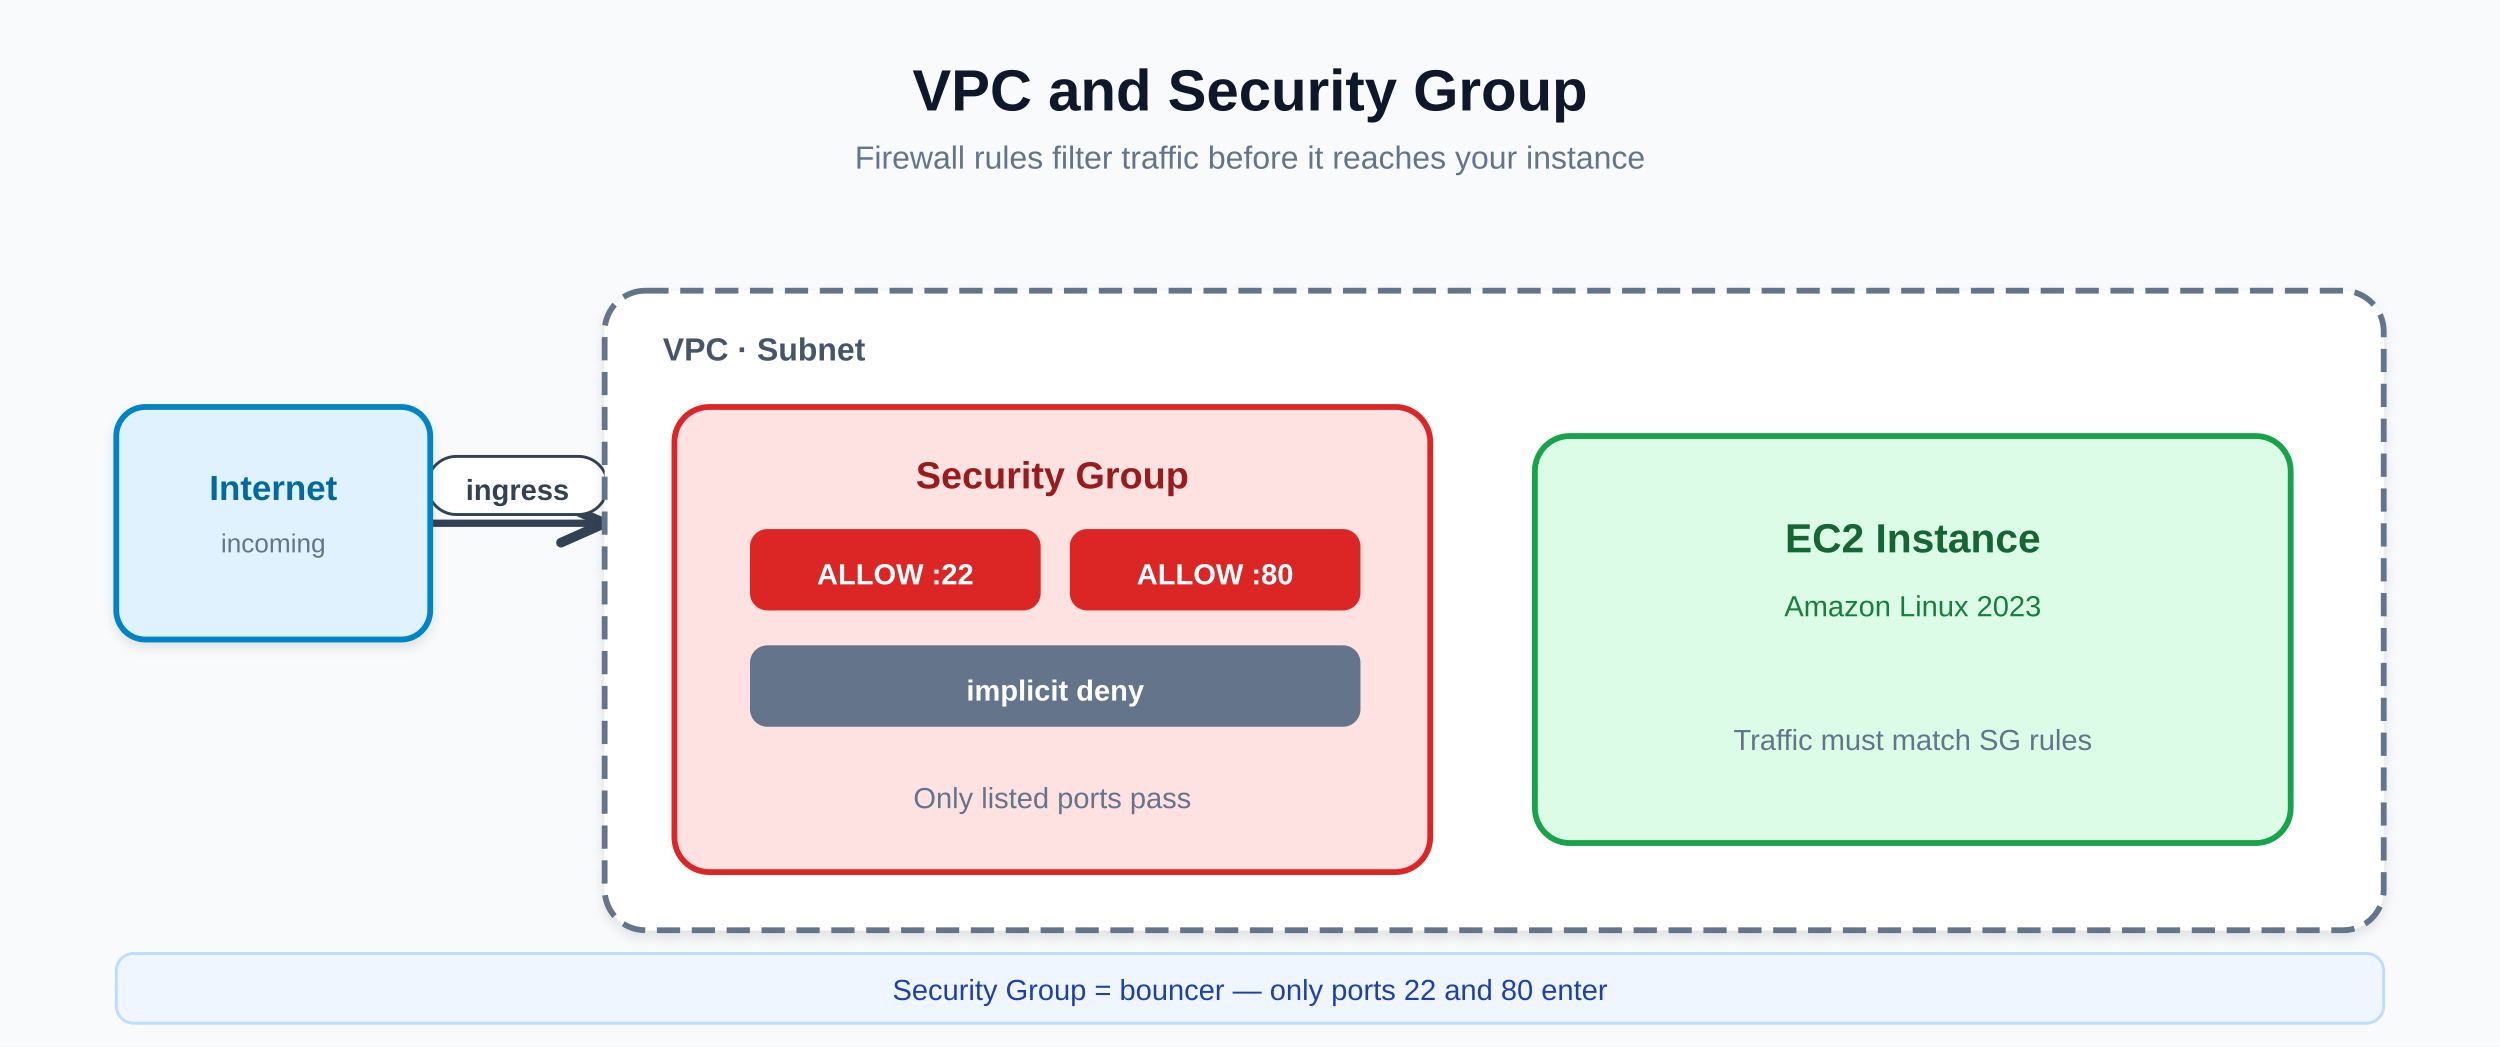
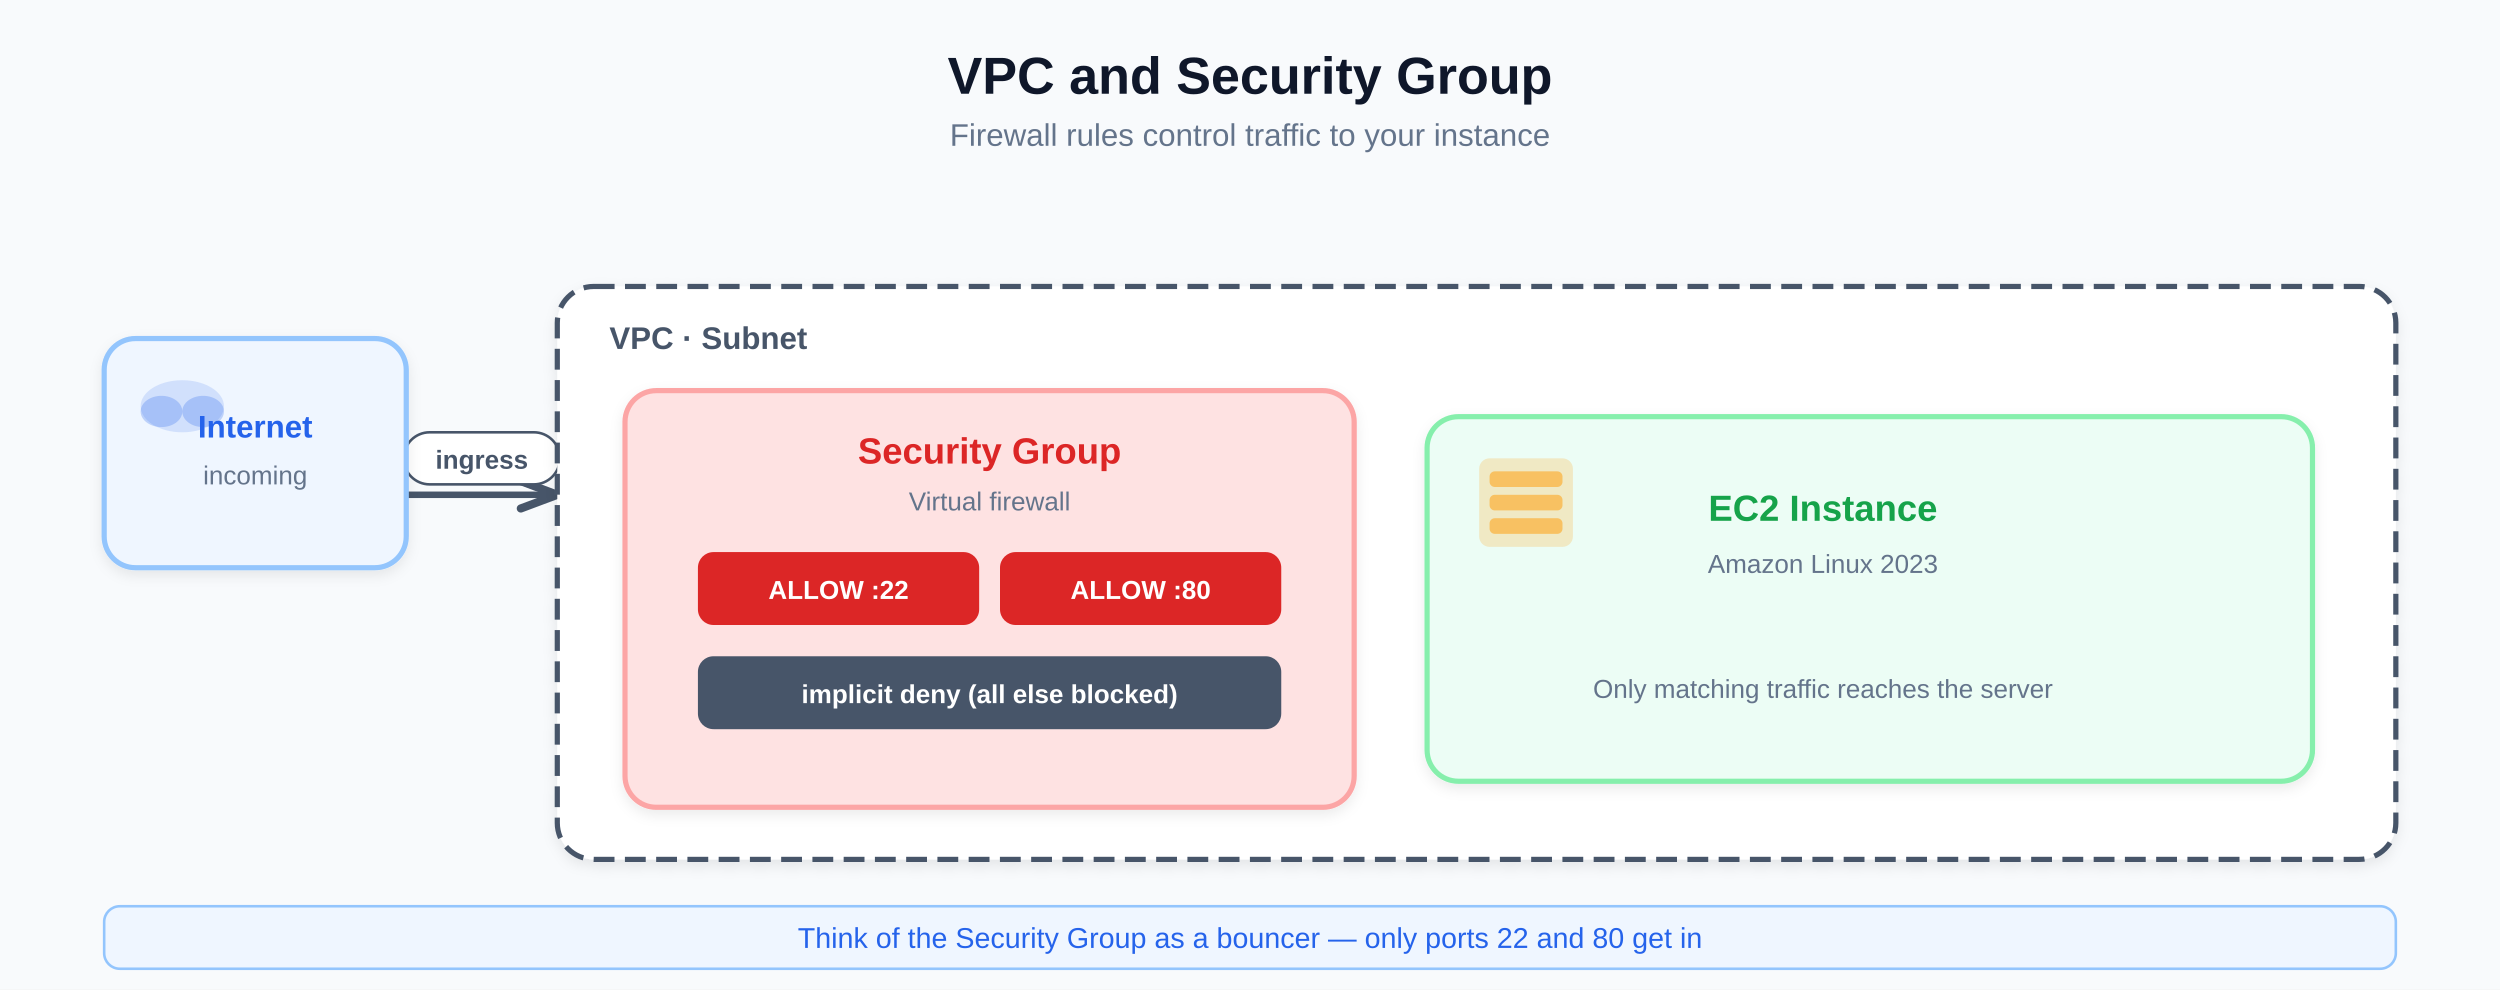
- <svg xmlns="http://www.w3.org/2000/svg" viewBox="0 0 860 360" role="img" aria-label="VPC networking">
+ <svg xmlns="http://www.w3.org/2000/svg" viewBox="0 0 960 380" role="img">
  <defs>
-     <filter id="sh" x="-20%" y="-20%" width="140%" height="140%">
-       <feDropShadow dx="0" dy="2" stdDeviation="2" flood-opacity="0.10" />
+     <filter id="sh" x="-15%" y="-15%" width="130%" height="130%">
+       <feDropShadow dx="0" dy="2" stdDeviation="2.5" flood-color="#0F172A" flood-opacity="0.08" />
    </filter>
-     <marker id="in" viewBox="0 0 12 12" refX="10" refY="6" markerWidth="8" markerHeight="8" orient="auto">
-       <path d="M1 2 L10 6 L1 10" fill="none" stroke="#334155" stroke-width="2" stroke-linecap="round" stroke-linejoin="round" />
+     <linearGradient id="aws" x1="0" y1="0" x2="1" y2="1">
+       <stop offset="0%" stop-color="#FF9900" />
+       <stop offset="100%" stop-color="#E65100" />
+     </linearGradient>
+     <marker id="m-blue" viewBox="0 0 10 10" refX="9" refY="5" markerWidth="7" markerHeight="7" orient="auto">
+       <path d="M1 2 L9 5 L1 8" fill="none" stroke="#2563EB" stroke-width="1.8" stroke-linecap="round" />
    </marker>
-     <marker id="ok" viewBox="0 0 12 12" refX="10" refY="6" markerWidth="8" markerHeight="8" orient="auto">
-       <path d="M1 2 L10 6 L1 10" fill="none" stroke="#16A34A" stroke-width="2" stroke-linecap="round" stroke-linejoin="round" />
+     <marker id="m-green" viewBox="0 0 10 10" refX="9" refY="5" markerWidth="7" markerHeight="7" orient="auto">
+       <path d="M1 2 L9 5 L1 8" fill="none" stroke="#16A34A" stroke-width="1.8" stroke-linecap="round" />
+     </marker>
+     <marker id="m-slate" viewBox="0 0 10 10" refX="9" refY="5" markerWidth="7" markerHeight="7" orient="auto">
+       <path d="M1 2 L9 5 L1 8" fill="none" stroke="#475569" stroke-width="1.8" stroke-linecap="round" />
+     </marker>
+     <marker id="m-amber" viewBox="0 0 10 10" refX="9" refY="5" markerWidth="7" markerHeight="7" orient="auto">
+       <path d="M1 2 L9 5 L1 8" fill="none" stroke="#D97706" stroke-width="1.8" stroke-linecap="round" />
+     </marker>
+     <marker id="m-red" viewBox="0 0 10 10" refX="9" refY="5" markerWidth="7" markerHeight="7" orient="auto">
+       <path d="M1 2 L9 5 L1 8" fill="none" stroke="#DC2626" stroke-width="1.8" stroke-linecap="round" />
    </marker>
  </defs>
-   <rect width="860" height="360" fill="#F8FAFC" />
-   <text x="430" y="38" text-anchor="middle" font-family="Arial, Helvetica, Sans-serif" font-size="20" font-weight="700" fill="#0F172A">VPC and Security Group</text>
-   <text x="430" y="58" text-anchor="middle" font-family="Arial, Helvetica, Sans-serif" font-size="11" fill="#64748B">Firewall rules filter traffic before it reaches your instance</text>
-   <path d="M148 180 L208 180" fill="none" stroke="#334155" stroke-width="2.5" marker-end="url(#in)" />
-   <rect x="147" y="157" width="62" height="20" rx="10" fill="#FFF" stroke="#334155" stroke-width="1" />
-   <text x="178" y="172" text-anchor="middle" font-family="Arial, Helvetica, Sans-serif" font-size="10" font-weight="600" fill="#334155">ingress</text>
-   <path d="M488 180 L528 180" fill="none" stroke="#16A34A" stroke-width="2.5" marker-end="url(#ok)" />
-   <rect x="40" y="140" width="108" height="80" rx="10" fill="#E0F2FE" stroke="#0284C7" stroke-width="2" filter="url(#sh)" />
-   <text x="94" y="172" text-anchor="middle" font-family="Arial, Helvetica, Sans-serif" font-size="12" font-weight="700" fill="#0369A1">Internet</text>
-   <text x="94" y="190" text-anchor="middle" font-family="Arial, Helvetica, Sans-serif" font-size="9" fill="#64748B">incoming</text>
-   <rect x="208" y="100" width="612" height="220" rx="14" fill="#FFF" stroke="#64748B" stroke-width="2" stroke-dasharray="8 4" filter="url(#sh)" />
-   <text x="228" y="124" font-family="Arial, Helvetica, Sans-serif" font-size="11" font-weight="700" fill="#475569">VPC · Subnet</text>
-   <rect x="232" y="140" width="260" height="160" rx="12" fill="#FEE2E2" stroke="#DC2626" stroke-width="2" />
-   <text x="362" y="168" text-anchor="middle" font-family="Arial, Helvetica, Sans-serif" font-size="13" font-weight="700" fill="#991B1B">Security Group</text>
-   <rect x="258" y="182" width="100" height="28" rx="6" fill="#DC2626" />
-   <text x="308" y="201" text-anchor="middle" font-family="Arial, Helvetica, Sans-serif" font-size="10" font-weight="700" fill="#FFF">ALLOW :22</text>
-   <rect x="368" y="182" width="100" height="28" rx="6" fill="#DC2626" />
-   <text x="418" y="201" text-anchor="middle" font-family="Arial, Helvetica, Sans-serif" font-size="10" font-weight="700" fill="#FFF">ALLOW :80</text>
-   <rect x="258" y="222" width="210" height="28" rx="6" fill="#64748B" />
-   <text x="363" y="241" text-anchor="middle" font-family="Arial, Helvetica, Sans-serif" font-size="10" font-weight="600" fill="#FFF">implicit deny</text>
-   <text x="362" y="278" text-anchor="middle" font-family="Arial, Helvetica, Sans-serif" font-size="10" fill="#64748B">Only listed ports pass</text>
-   <rect x="528" y="150" width="260" height="140" rx="12" fill="#DCFCE7" stroke="#16A34A" stroke-width="2" />
-   <text x="658" y="190" text-anchor="middle" font-family="Arial, Helvetica, Sans-serif" font-size="14" font-weight="700" fill="#166534">EC2 Instance</text>
-   <text x="658" y="212" text-anchor="middle" font-family="Arial, Helvetica, Sans-serif" font-size="10" fill="#15803D">Amazon Linux 2023</text>
-   <text x="658" y="258" text-anchor="middle" font-family="Arial, Helvetica, Sans-serif" font-size="10" fill="#64748B">Traffic must match SG rules</text>
-   <rect x="40" y="328" width="780" height="24" rx="6" fill="#EFF6FF" stroke="#BFDBFE" />
-   <text x="430" y="344" text-anchor="middle" font-family="Arial, Helvetica, Sans-serif" font-size="10" fill="#1E40AF">Security Group = bouncer — only ports 22 and 80 enter</text>
+   <rect width="960" height="380" fill="#F8FAFC" />
+   <text x="480" y="36" text-anchor="middle" font-family="Arial, Helvetica, sans-serif" font-size="20" font-weight="700" fill="#0F172A">VPC and Security Group</text>
+   <text x="480" y="56" text-anchor="middle" font-family="Arial, Helvetica, sans-serif" font-size="12" fill="#64748B">Firewall rules control traffic to your instance</text>
+   <path d="M156 190 H214" fill="none" stroke="#475569" stroke-width="2.5" marker-end="url(#m-slate)" />
+   <rect x="155" y="166" width="60" height="20" rx="10" fill="#FFF" stroke="#475569" stroke-width="1" />
+   <text x="185" y="180" text-anchor="middle" font-family="Arial, Helvetica, sans-serif" font-size="10" font-weight="600" fill="#475569">ingress</text>
+   <path d="M500 190 H548" fill="none" stroke="#16A34A" stroke-width="2.5" marker-end="url(#m-green)" />
+   <rect x="494" y="166" width="60" height="20" rx="10" fill="#FFF" stroke="#16A34A" stroke-width="1" />
+   <text x="524" y="180" text-anchor="middle" font-family="Arial, Helvetica, sans-serif" font-size="10" font-weight="600" fill="#16A34A">allowed</text>
+   <rect x="40" y="130" width="116" height="88" rx="12" fill="#EFF6FF" stroke="#93C5FD" stroke-width="2" filter="url(#sh)" />
+   <ellipse cx="70" cy="156" rx="16" ry="10" fill="#2563EB" opacity="0.15" />
+   <ellipse cx="62" cy="158" rx="8" ry="6" fill="#2563EB" opacity="0.25" />
+   <ellipse cx="78" cy="158" rx="8" ry="6" fill="#2563EB" opacity="0.25" />
+   <text x="98" y="168" text-anchor="middle" font-family="Arial, Helvetica, sans-serif" font-size="12" font-weight="700" fill="#2563EB">Internet</text>
+   <text x="98" y="186" text-anchor="middle" font-family="Arial, Helvetica, sans-serif" font-size="10" font-weight="400" fill="#64748B">incoming</text>
+   <rect x="214" y="110" width="706" height="220" rx="14" fill="#FFFFFF" stroke="#475569" stroke-width="2" stroke-dasharray="8 4" filter="url(#sh)" />
+   <text x="234" y="134" text-anchor="start" font-family="Arial, Helvetica, sans-serif" font-size="12" font-weight="700" fill="#475569">VPC  ·  Subnet</text>
+   <rect x="240" y="150" width="280" height="160" rx="12" fill="#FEE2E2" stroke="#FCA5A5" stroke-width="2" filter="url(#sh)" />
+   <text x="380" y="178" text-anchor="middle" font-family="Arial, Helvetica, sans-serif" font-size="14" font-weight="700" fill="#DC2626">Security Group</text>
+   <text x="380" y="196" text-anchor="middle" font-family="Arial, Helvetica, sans-serif" font-size="10" font-weight="400" fill="#64748B">Virtual firewall</text>
+   <rect x="268" y="212" width="108" height="28" rx="6" fill="#DC2626" />
+   <text x="322" y="230" text-anchor="middle" font-family="Arial, Helvetica, sans-serif" font-size="10" font-weight="700" fill="#FFF">ALLOW :22</text>
+   <rect x="384" y="212" width="108" height="28" rx="6" fill="#DC2626" />
+   <text x="438" y="230" text-anchor="middle" font-family="Arial, Helvetica, sans-serif" font-size="10" font-weight="700" fill="#FFF">ALLOW :80</text>
+   <rect x="268" y="252" width="224" height="28" rx="6" fill="#475569" />
+   <text x="380" y="270" text-anchor="middle" font-family="Arial, Helvetica, sans-serif" font-size="10" font-weight="600" fill="#FFF">implicit deny (all else blocked)</text>
+   <rect x="548" y="160" width="340" height="140" rx="12" fill="#ECFDF5" stroke="#86EFAC" stroke-width="2" filter="url(#sh)" />
+   <rect x="568" y="176" width="36" height="34" rx="4" fill="#FF9900" opacity="0.2" />
+   <rect x="572" y="181" width="28" height="6" rx="2" fill="#FF9900" opacity="0.5" />
+   <rect x="572" y="190" width="28" height="6" rx="2" fill="#FF9900" opacity="0.5" />
+   <rect x="572" y="199" width="28" height="6" rx="2" fill="#FF9900" opacity="0.5" />
+   <text x="700" y="200" text-anchor="middle" font-family="Arial, Helvetica, sans-serif" font-size="14" font-weight="700" fill="#16A34A">EC2 Instance</text>
+   <text x="700" y="220" text-anchor="middle" font-family="Arial, Helvetica, sans-serif" font-size="10" font-weight="400" fill="#64748B">Amazon Linux 2023</text>
+   <text x="700" y="268" text-anchor="middle" font-family="Arial, Helvetica, sans-serif" font-size="10" font-weight="400" fill="#64748B">Only matching traffic reaches the server</text>
+   <rect x="40" y="348" width="880" height="24" rx="6" fill="#EFF6FF" stroke="#93C5FD" />
+   <text x="480" y="364" text-anchor="middle" font-family="Arial, Helvetica, sans-serif" font-size="11" font-weight="400" fill="#2563EB">Think of the Security Group as a bouncer — only ports 22 and 80 get in</text>
</svg>
